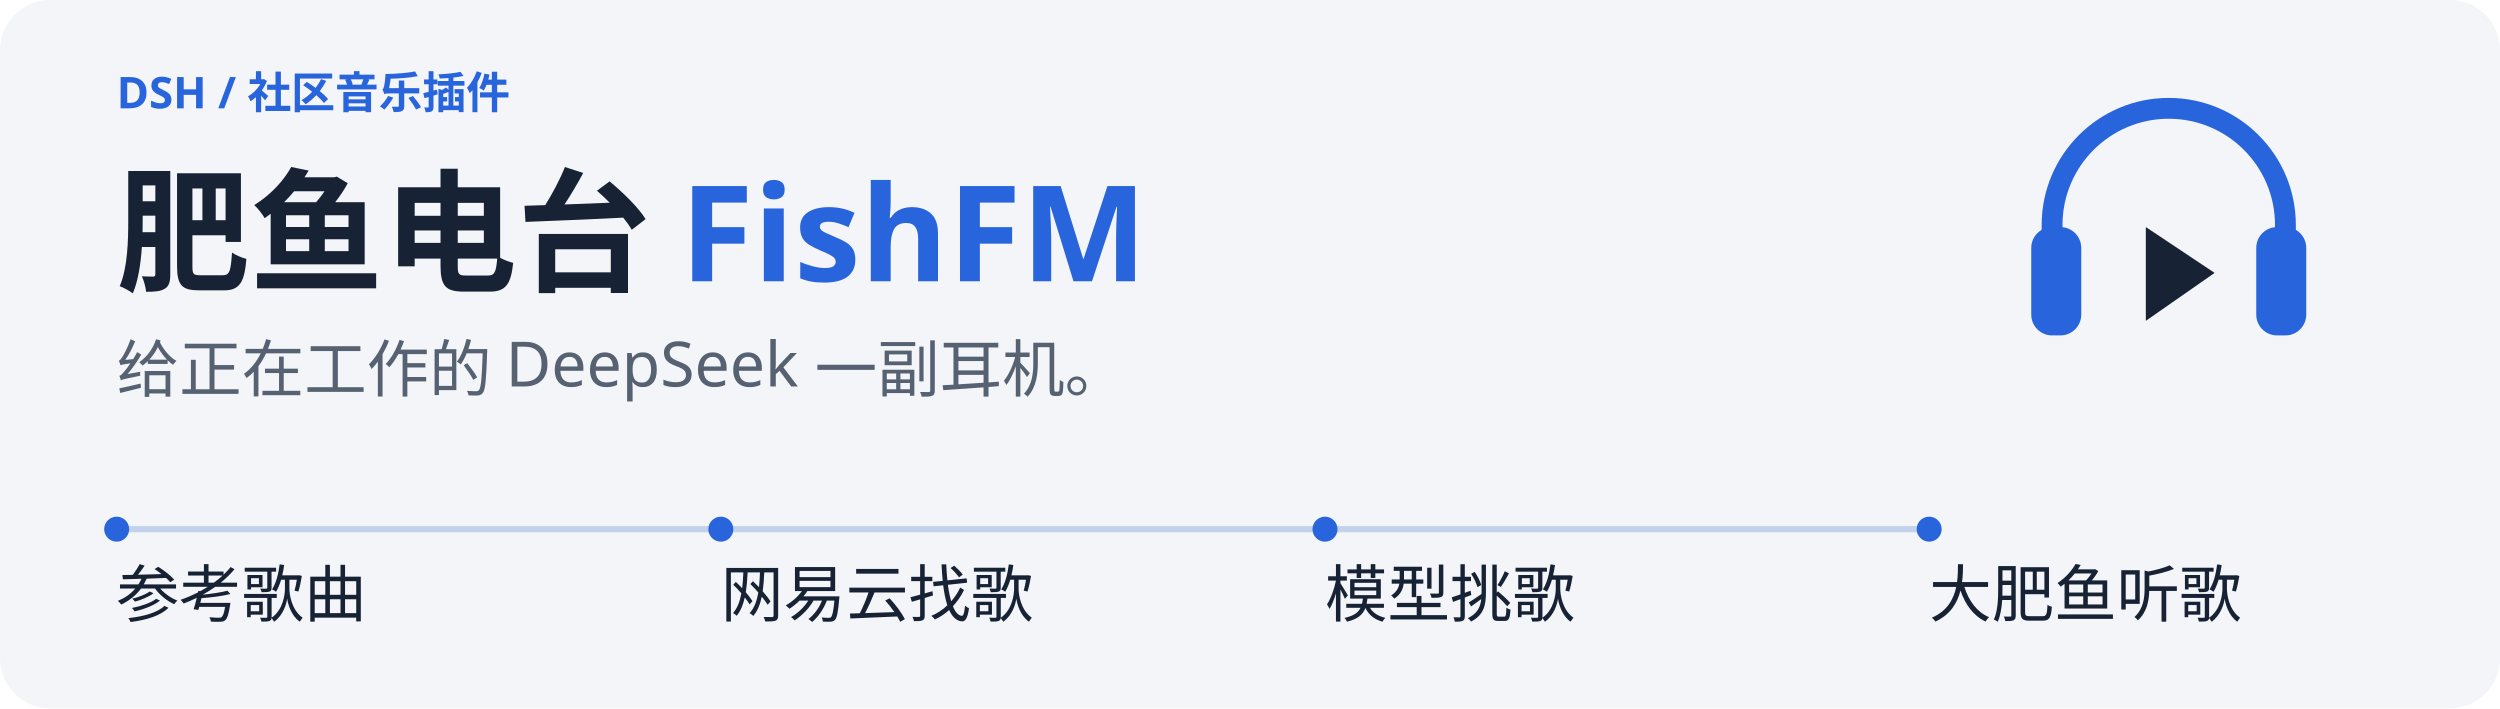
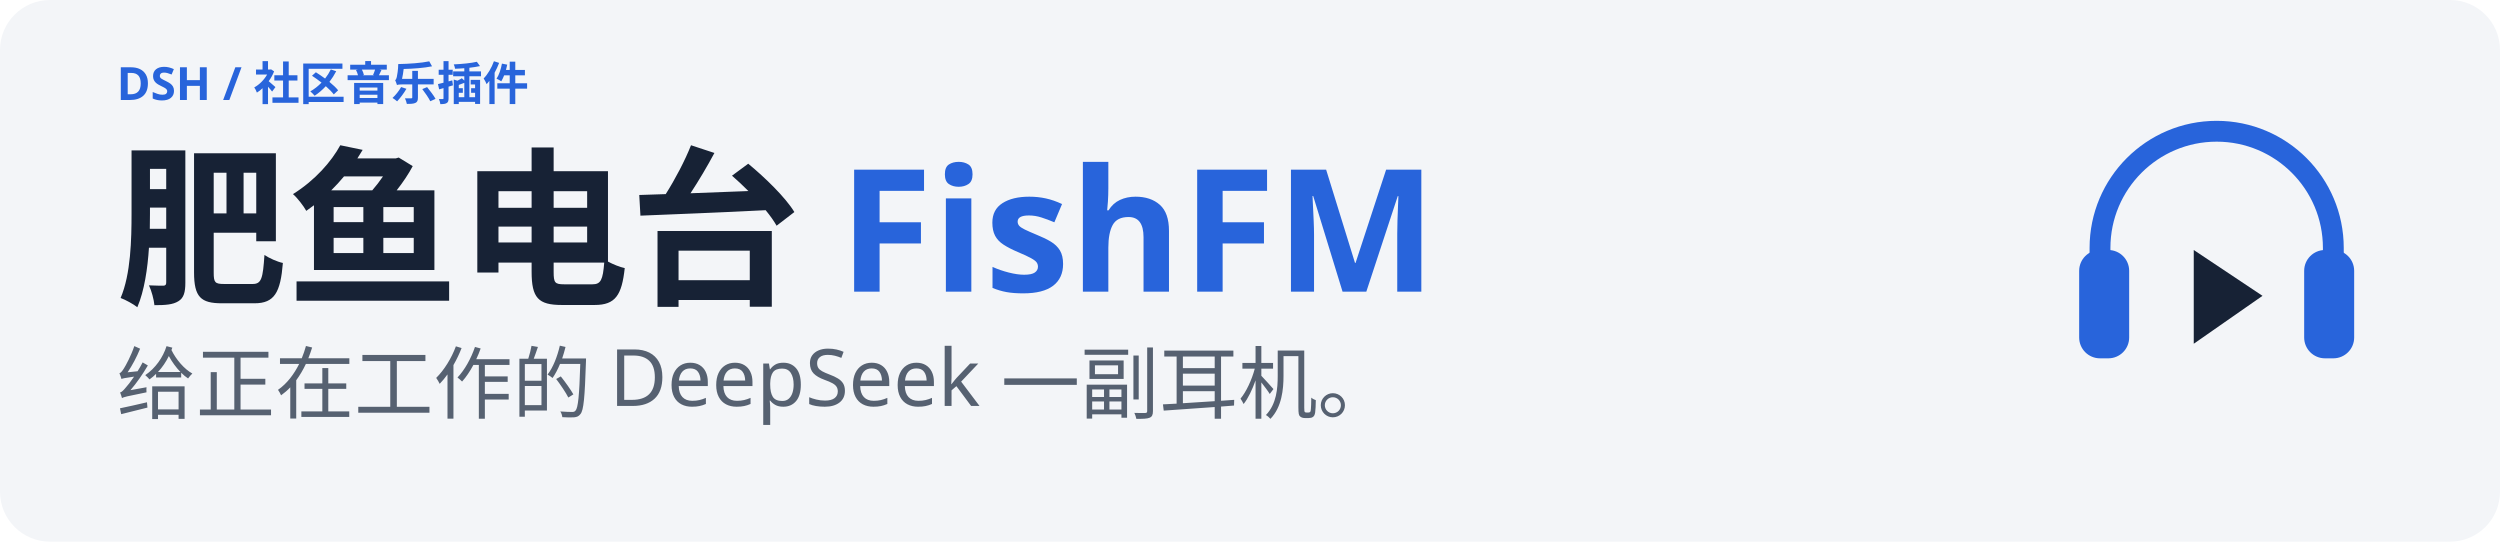
- <svg xmlns="http://www.w3.org/2000/svg" width="1200" height="340" viewBox="0 0 1200 340" role="img" aria-labelledby="title desc">
-   <rect width="1200" height="340" rx="24" fill="#f3f5f8" />
+ <svg xmlns="http://www.w3.org/2000/svg" width="1200" height="260" viewBox="0 0 1200 260" role="img" aria-labelledby="title desc">
+   <rect width="1200" height="260" rx="24" fill="#f3f5f8" />
  <g font-family="Segoe UI, Microsoft YaHei, PingFang SC, sans-serif">
-     <g id="title-block" transform="translate(56 52)">
-       <text y="0" font-size="21" font-weight="600" fill="#2864db">DSH / 社区音乐插件</text>
-       <text y="83" font-size="64" font-weight="700" fill="#172235">肥鱼电台 <tspan fill="#2864db">FishFM</tspan>
+     <g id="title-block" transform="translate(56 48)">
+       <text font-size="22" font-weight="600" fill="#2864db">DSH / 社区音乐插件</text>
+       <text y="92" font-size="82" font-weight="700" fill="#172235">肥鱼电台 <tspan fill="#2864db">FishFM</tspan>
      </text>
-       <text y="136" font-size="30" fill="#566171">给正在工作的 DeepSeek 一副耳机。</text>
+       <text y="150" font-size="38" fill="#566171">给正在工作的 DeepSeek 一副耳机。</text>
    </g>
-     <g id="listening-cycle" transform="translate(56 240)">
-       <path d="M0 14H870" stroke="#c3d2ec" stroke-width="3" />
-       <g fill="#2864db">
-         <circle cy="14" r="6" />
-         <circle cx="290" cy="14" r="6" />
-         <circle cx="580" cy="14" r="6" />
-         <circle cx="870" cy="14" r="6" />
-       </g>
-       <g font-size="30" fill="#172235">
-         <text y="56">参考歌曲</text>
-         <text x="290" y="56">网易云找歌</text>
-         <text x="580" y="56">模型挑歌</text>
-         <text x="870" y="56">大肥鱼听歌</text>
-       </g>
-     </g>
-     <g id="player-mark" transform="translate(985 56)">
+     <g id="player-mark" transform="translate(1008 67)">
      <path d="M0 70V52a56 56 0 0 1 112 0v18" fill="none" stroke="#2864db" stroke-width="10" stroke-linecap="round" />
      <rect x="-10" y="53" width="24" height="52" rx="10" fill="#2864db" />
      <rect x="98" y="53" width="24" height="52" rx="10" fill="#2864db" />
-       <path d="M45 53L45 98L78 75Z" fill="#172235" />
+       <path d="M45 53V98L78 75Z" fill="#172235" />
    </g>
  </g>
</svg>
